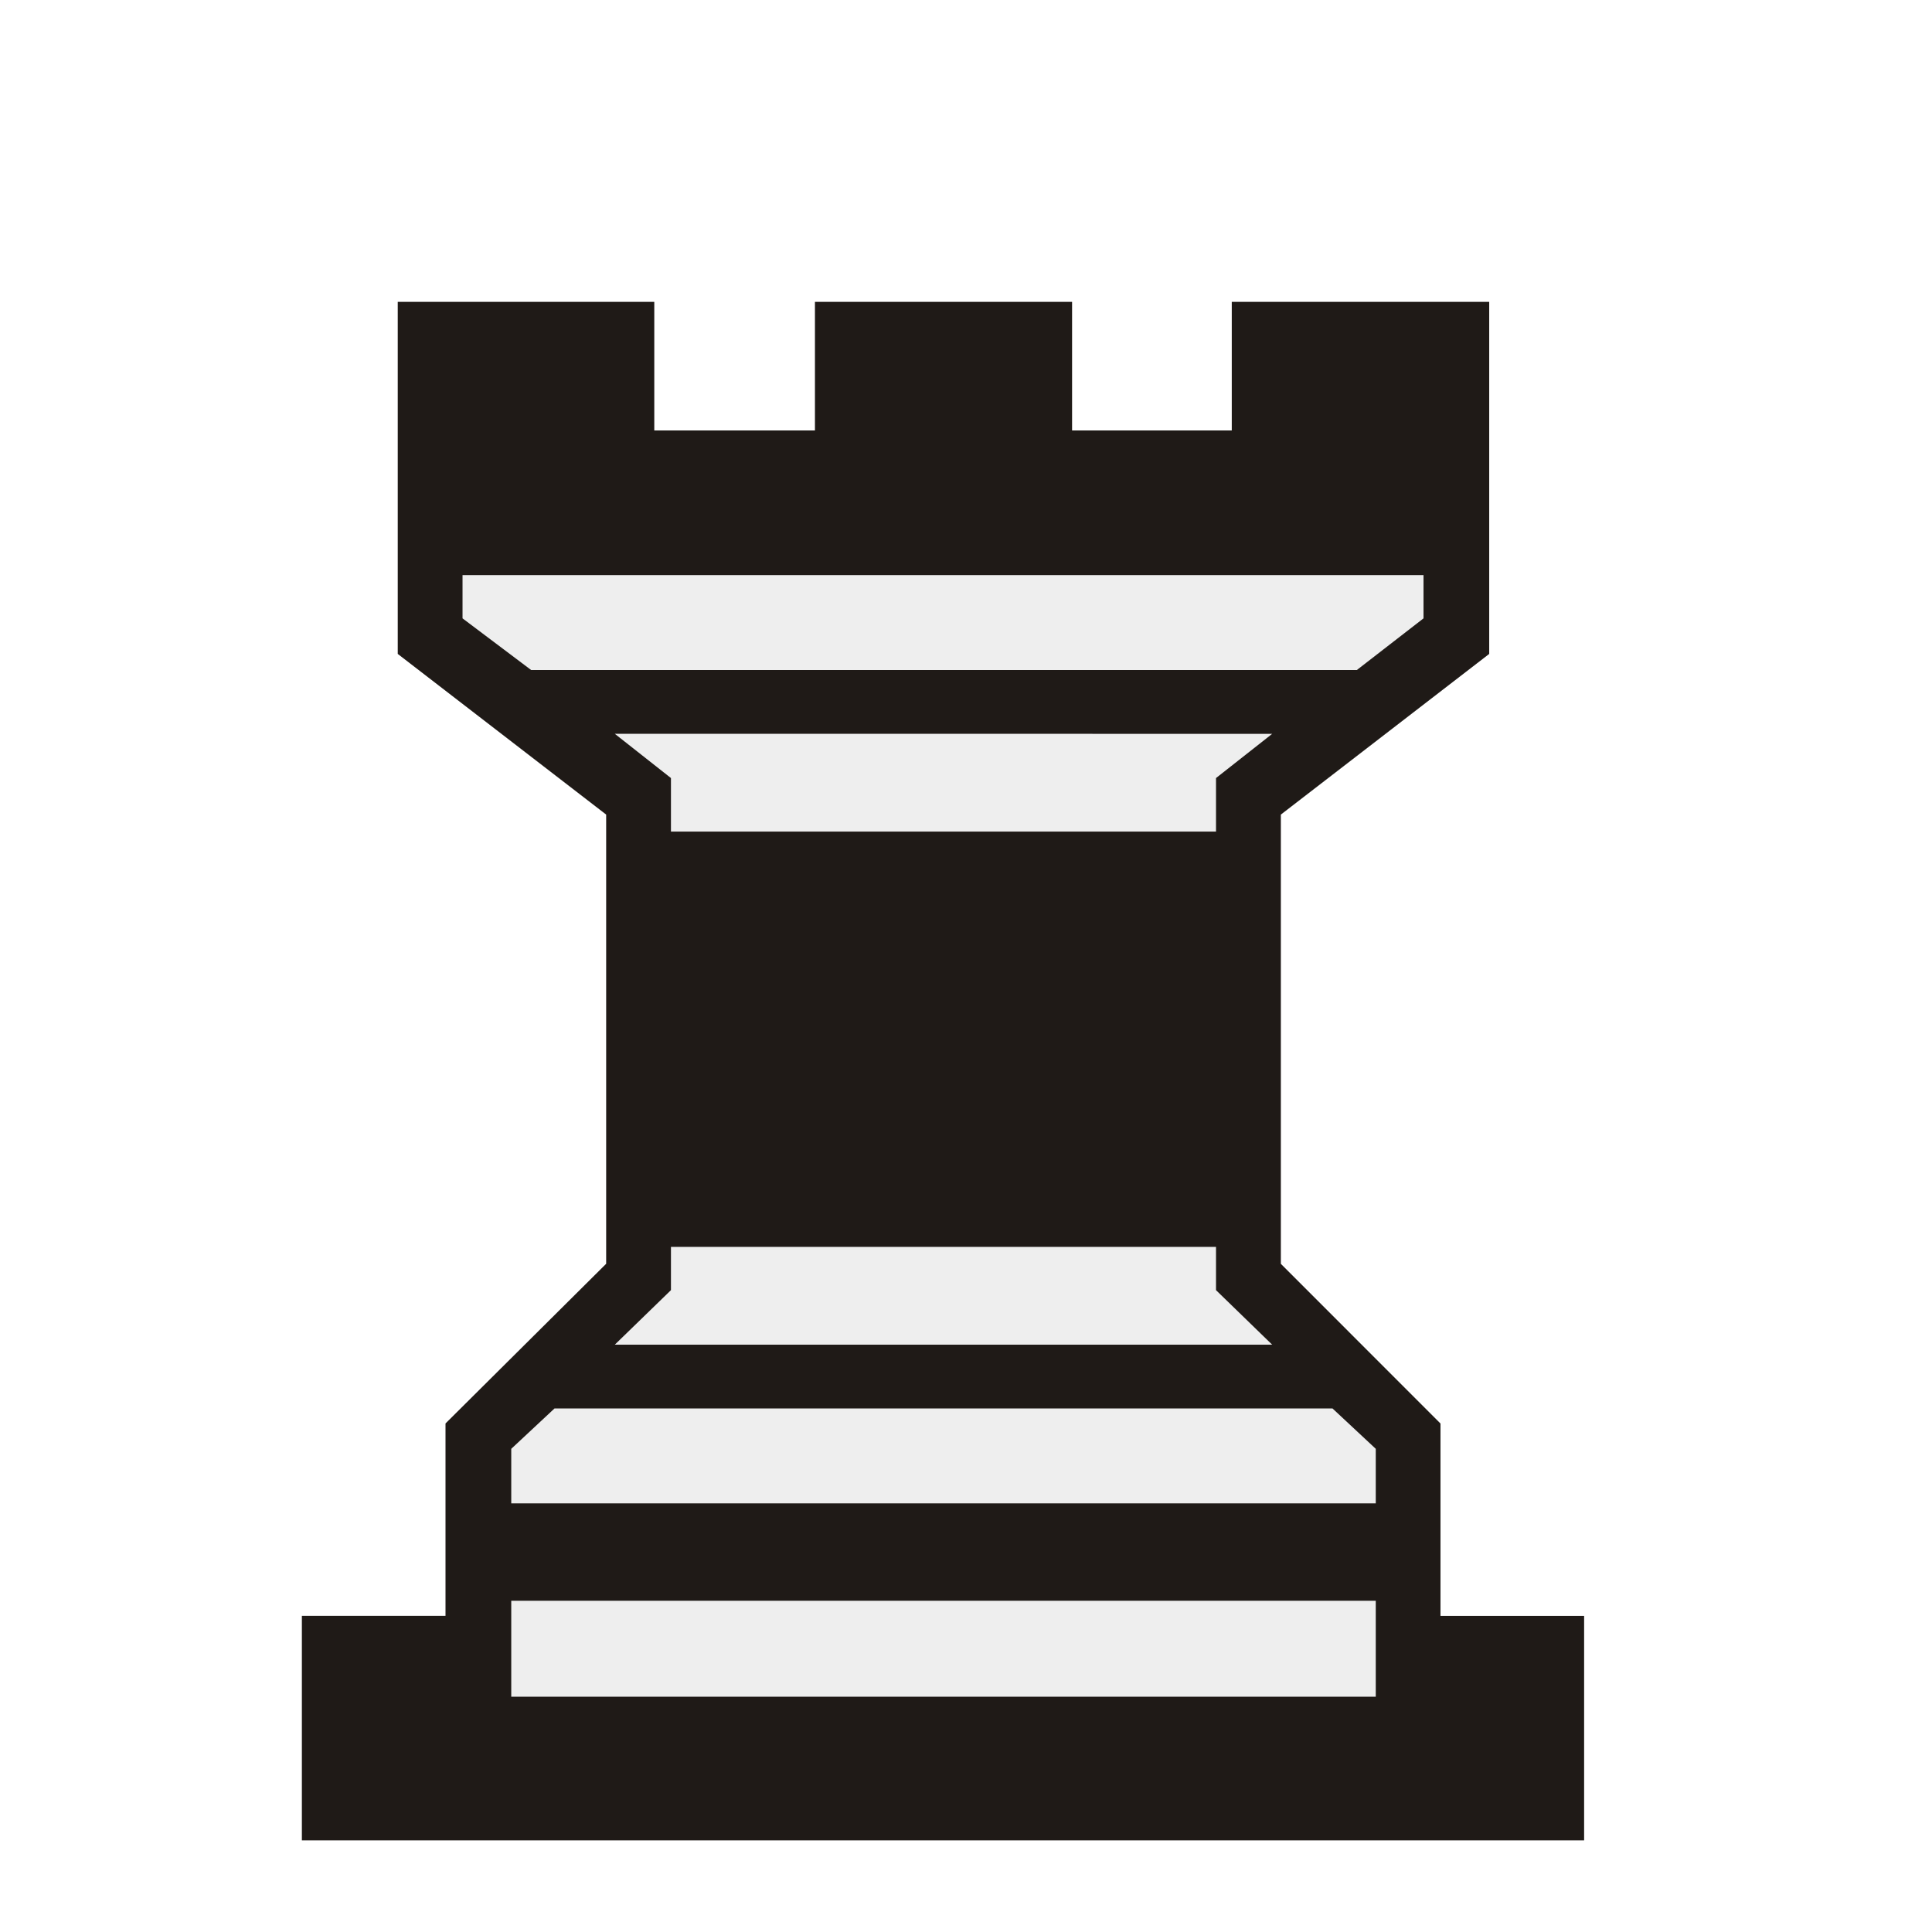
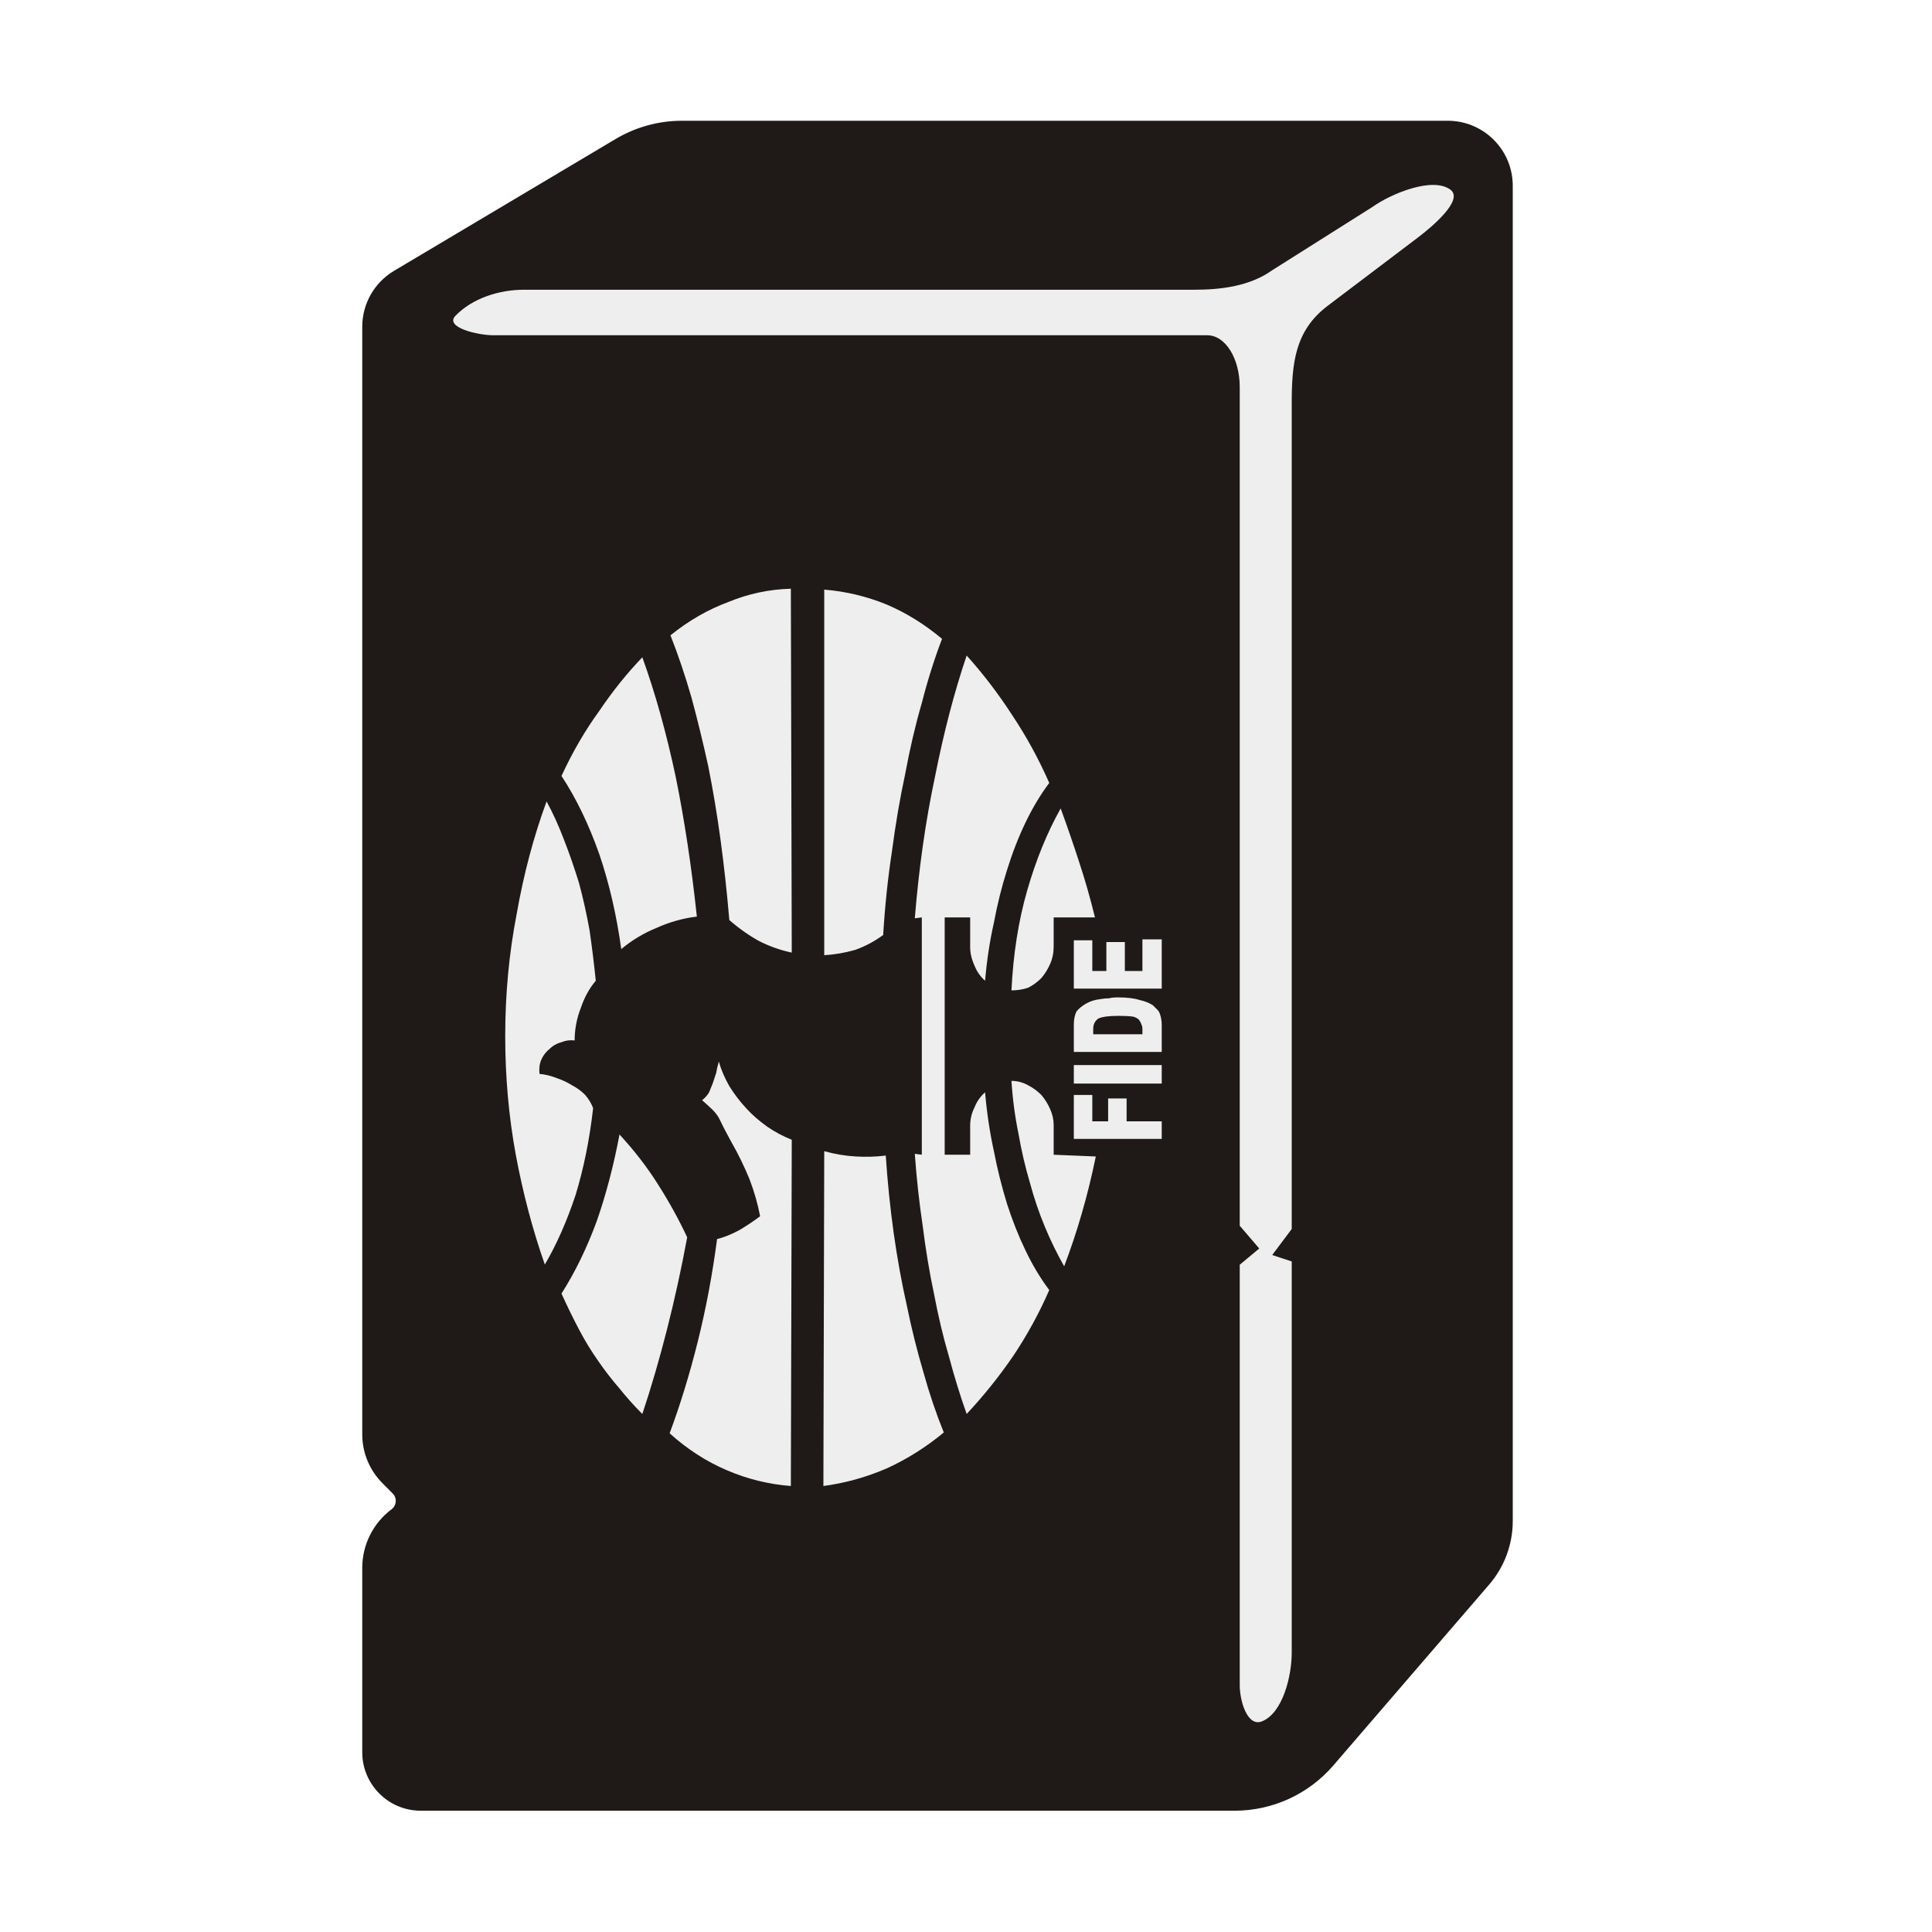
<svg xmlns="http://www.w3.org/2000/svg" width="32" height="32" viewBox="0 0 32 32" fill="none">
-   <path fill-rule="evenodd" clip-rule="evenodd" d="M17.757 7.13H20.402V5H24.666V10.831L21.215 13.492V20.933L23.859 23.578V26.764H26.238V30.482H5V26.763H7.379V23.577L10.04 20.932V13.492L6.588 10.831V5H10.837V7.13H13.498V5H17.757V7.13Z" fill="#1F1A17" />
-   <path fill-rule="evenodd" clip-rule="evenodd" d="M15.627 23.328H9.185L8.468 23.997V24.9H22.787V23.997L22.07 23.328H15.627ZM8.468 26.514V28.103H22.787V26.514H8.468ZM15.627 9.526H7.661V10.242L8.798 11.098H22.473L23.578 10.242V9.526H15.627ZM15.627 12.154H10.183L11.113 12.887V13.774H20.141V12.887L21.071 12.155L15.627 12.154ZM15.627 20.652H11.113V21.369L10.183 22.272H21.071L20.141 21.369V20.652H15.627Z" fill="#EEEEEE" />
+   <path d="M20.451 29.991H6.969C6.434 29.991 6 29.558 6 29.022V25.969C6 25.587 6.18 25.227 6.486 24.998V24.998C6.57 24.934 6.579 24.811 6.504 24.736L6.335 24.567C6.121 24.352 6 24.061 6 23.758V5.411C6 5.032 6.2 4.68 6.526 4.486L10.195 2.303C10.528 2.105 10.908 2 11.296 2H23.979C24.574 2 25.056 2.482 25.056 3.077V25.193C25.056 25.58 24.917 25.954 24.664 26.247L22.082 29.244C21.673 29.718 21.077 29.991 20.451 29.991Z" fill="#1F1A17" />
+   <path d="M19.996 5.553H8.174C7.908 5.553 7.359 5.421 7.544 5.23C7.828 4.937 8.271 4.799 8.678 4.799H19.783C20.231 4.799 20.707 4.737 21.072 4.476L22.733 3.427C23.035 3.211 23.729 2.92 24.025 3.143C24.249 3.313 23.713 3.761 23.489 3.931L21.987 5.068C21.451 5.475 21.395 6.01 21.395 6.683V20.356L21.072 20.787L21.395 20.894V27.376C21.395 27.751 21.252 28.367 20.905 28.51C20.661 28.611 20.534 28.175 20.534 27.912V20.948L20.857 20.679L20.534 20.302V6.414C20.534 5.93 20.293 5.553 19.996 5.553Z" fill="#EEEEEE" />
+   <path d="M11.906 17.583C11.944 17.719 12.003 17.854 12.08 17.99C12.158 18.116 12.25 18.238 12.357 18.354C12.454 18.461 12.57 18.563 12.706 18.66C12.832 18.747 12.968 18.82 13.114 18.878L13.099 24.613C12.73 24.584 12.376 24.497 12.037 24.351C11.697 24.206 11.382 24.002 11.091 23.74C11.265 23.274 11.42 22.77 11.556 22.226C11.692 21.683 11.799 21.115 11.877 20.523C11.993 20.494 12.114 20.445 12.24 20.378C12.357 20.31 12.473 20.232 12.59 20.145C12.551 19.941 12.493 19.737 12.415 19.533C12.328 19.32 12.226 19.111 12.109 18.907C12.051 18.801 12.008 18.718 11.978 18.66C11.949 18.602 11.925 18.553 11.906 18.514C11.877 18.466 11.843 18.422 11.804 18.383C11.765 18.345 11.707 18.291 11.629 18.223C11.678 18.184 11.716 18.141 11.745 18.092C11.765 18.044 11.784 17.995 11.804 17.947C11.823 17.888 11.843 17.83 11.862 17.772C11.872 17.714 11.886 17.651 11.906 17.583ZM11.382 20.494C11.285 21.018 11.173 21.527 11.047 22.022C10.921 22.517 10.785 22.983 10.639 23.42C10.503 23.284 10.377 23.143 10.261 22.998C10.135 22.852 10.018 22.702 9.911 22.546C9.795 22.381 9.688 22.207 9.591 22.022C9.494 21.838 9.397 21.639 9.3 21.426C9.523 21.076 9.717 20.678 9.882 20.232C10.038 19.786 10.164 19.305 10.261 18.791C10.503 19.053 10.717 19.329 10.901 19.621C11.086 19.912 11.246 20.203 11.382 20.494ZM17.452 15.676C17.452 15.783 17.432 15.88 17.393 15.967C17.355 16.054 17.306 16.132 17.248 16.2C17.18 16.268 17.107 16.321 17.029 16.36C16.942 16.389 16.85 16.404 16.753 16.404C16.782 15.802 16.869 15.249 17.015 14.744C17.16 14.24 17.345 13.788 17.568 13.39C17.675 13.682 17.777 13.978 17.874 14.278C17.971 14.57 18.058 14.875 18.136 15.195H17.452V15.676ZM16.753 17.903C16.85 17.903 16.942 17.927 17.029 17.976C17.107 18.015 17.18 18.068 17.248 18.136C17.306 18.204 17.355 18.281 17.393 18.369C17.432 18.456 17.452 18.543 17.452 18.631V19.126L18.15 19.155C18.082 19.485 18.005 19.8 17.917 20.101C17.83 20.402 17.733 20.693 17.626 20.974C17.51 20.77 17.403 20.552 17.306 20.319C17.209 20.086 17.127 19.844 17.059 19.591C16.981 19.329 16.918 19.058 16.869 18.776C16.811 18.495 16.772 18.204 16.753 17.903ZM16.316 16.244C16.239 16.176 16.18 16.093 16.142 15.996C16.093 15.889 16.069 15.787 16.069 15.69V15.195H15.647V19.126H16.069V18.645C16.069 18.539 16.093 18.437 16.142 18.34C16.18 18.243 16.239 18.16 16.316 18.092C16.345 18.432 16.394 18.757 16.462 19.067C16.52 19.368 16.593 19.659 16.68 19.941C16.767 20.212 16.869 20.47 16.986 20.712C17.102 20.955 17.233 21.173 17.379 21.367C17.214 21.746 17.015 22.11 16.782 22.459C16.549 22.799 16.292 23.119 16.011 23.42C15.904 23.119 15.807 22.804 15.719 22.474C15.622 22.144 15.54 21.799 15.472 21.44C15.394 21.071 15.331 20.693 15.283 20.305C15.225 19.917 15.181 19.519 15.152 19.111L15.268 19.126V15.195L15.152 15.21C15.22 14.376 15.331 13.594 15.486 12.867C15.632 12.129 15.807 11.459 16.011 10.858C16.282 11.159 16.535 11.489 16.767 11.848C17 12.197 17.204 12.57 17.379 12.968C17.233 13.162 17.102 13.381 16.986 13.623C16.869 13.866 16.767 14.128 16.68 14.409C16.593 14.681 16.52 14.972 16.462 15.283C16.394 15.584 16.345 15.904 16.316 16.244ZM11.542 15.181C11.309 15.21 11.086 15.273 10.872 15.37C10.659 15.457 10.465 15.574 10.29 15.72C10.212 15.157 10.091 14.633 9.926 14.147C9.751 13.652 9.543 13.221 9.3 12.852C9.484 12.454 9.693 12.095 9.926 11.775C10.149 11.445 10.387 11.149 10.639 10.887C10.853 11.479 11.037 12.139 11.192 12.867C11.338 13.585 11.454 14.356 11.542 15.181ZM8.936 17.787C9.033 17.796 9.13 17.82 9.227 17.859C9.315 17.888 9.397 17.927 9.475 17.976C9.552 18.015 9.625 18.068 9.693 18.136C9.751 18.204 9.795 18.277 9.824 18.354C9.766 18.869 9.669 19.349 9.533 19.795C9.387 20.232 9.218 20.615 9.024 20.945C8.82 20.363 8.66 19.756 8.543 19.126C8.427 18.495 8.368 17.84 8.368 17.161C8.368 16.462 8.432 15.787 8.558 15.137C8.674 14.477 8.839 13.856 9.053 13.274C9.159 13.468 9.256 13.682 9.344 13.915C9.431 14.138 9.514 14.376 9.591 14.628C9.659 14.88 9.717 15.142 9.766 15.414C9.805 15.685 9.839 15.962 9.868 16.244C9.761 16.37 9.679 16.52 9.62 16.695C9.552 16.869 9.518 17.049 9.518 17.233C9.441 17.224 9.368 17.233 9.3 17.262C9.222 17.282 9.155 17.321 9.096 17.379C9.038 17.427 8.994 17.486 8.965 17.554C8.936 17.622 8.926 17.699 8.936 17.787ZM13.114 15.778C12.929 15.739 12.75 15.676 12.575 15.588C12.401 15.492 12.236 15.375 12.08 15.239C12.041 14.783 11.993 14.341 11.935 13.915C11.877 13.488 11.809 13.08 11.731 12.692C11.644 12.294 11.551 11.915 11.454 11.556C11.348 11.188 11.231 10.843 11.105 10.523C11.406 10.28 11.726 10.096 12.066 9.97C12.396 9.834 12.74 9.761 13.099 9.751L13.114 15.778ZM13.652 15.821V9.766C14.011 9.795 14.356 9.878 14.686 10.013C15.006 10.149 15.312 10.338 15.603 10.581C15.477 10.911 15.365 11.265 15.268 11.644C15.161 12.012 15.069 12.405 14.992 12.823C14.904 13.23 14.832 13.657 14.773 14.104C14.705 14.55 14.657 15.011 14.628 15.487C14.482 15.593 14.327 15.676 14.162 15.734C13.987 15.783 13.817 15.812 13.652 15.821ZM14.671 19.14C14.7 19.577 14.744 20.004 14.802 20.421C14.861 20.838 14.933 21.241 15.021 21.629C15.098 22.008 15.191 22.377 15.297 22.736C15.394 23.085 15.506 23.415 15.632 23.726C15.341 23.968 15.025 24.167 14.686 24.322C14.346 24.468 13.997 24.565 13.638 24.613L13.652 19.067C13.827 19.116 14.002 19.145 14.176 19.155C14.341 19.165 14.506 19.16 14.671 19.14ZM17.786 18.864V18.136H18.092V18.573H18.354V18.194H18.66V18.573H19.242V18.864H17.786ZM17.786 17.947V17.641H19.242V17.947H17.786ZM17.786 17.423V16.971C17.786 16.884 17.801 16.811 17.83 16.753C17.869 16.704 17.922 16.661 17.99 16.622C18.058 16.583 18.136 16.559 18.223 16.549C18.272 16.54 18.32 16.535 18.369 16.535C18.407 16.525 18.456 16.52 18.514 16.52C18.669 16.52 18.791 16.535 18.878 16.564C18.965 16.583 19.038 16.612 19.096 16.651C19.126 16.68 19.15 16.704 19.169 16.724C19.189 16.743 19.203 16.768 19.213 16.797C19.232 16.855 19.242 16.913 19.242 16.971V17.423H17.786ZM18.107 17.131H18.922V17.044C18.922 17.015 18.917 16.991 18.907 16.971C18.898 16.942 18.888 16.923 18.878 16.913C18.868 16.884 18.834 16.86 18.776 16.84C18.728 16.831 18.64 16.826 18.514 16.826C18.369 16.826 18.262 16.84 18.194 16.869C18.136 16.908 18.107 16.966 18.107 17.044L18.107 17.131ZM17.786 16.375V15.574H18.092V16.083H18.325V15.603H18.631V16.083H18.922V15.559H19.242V16.375H17.786Z" fill="#EEEEEE" />
</svg>
